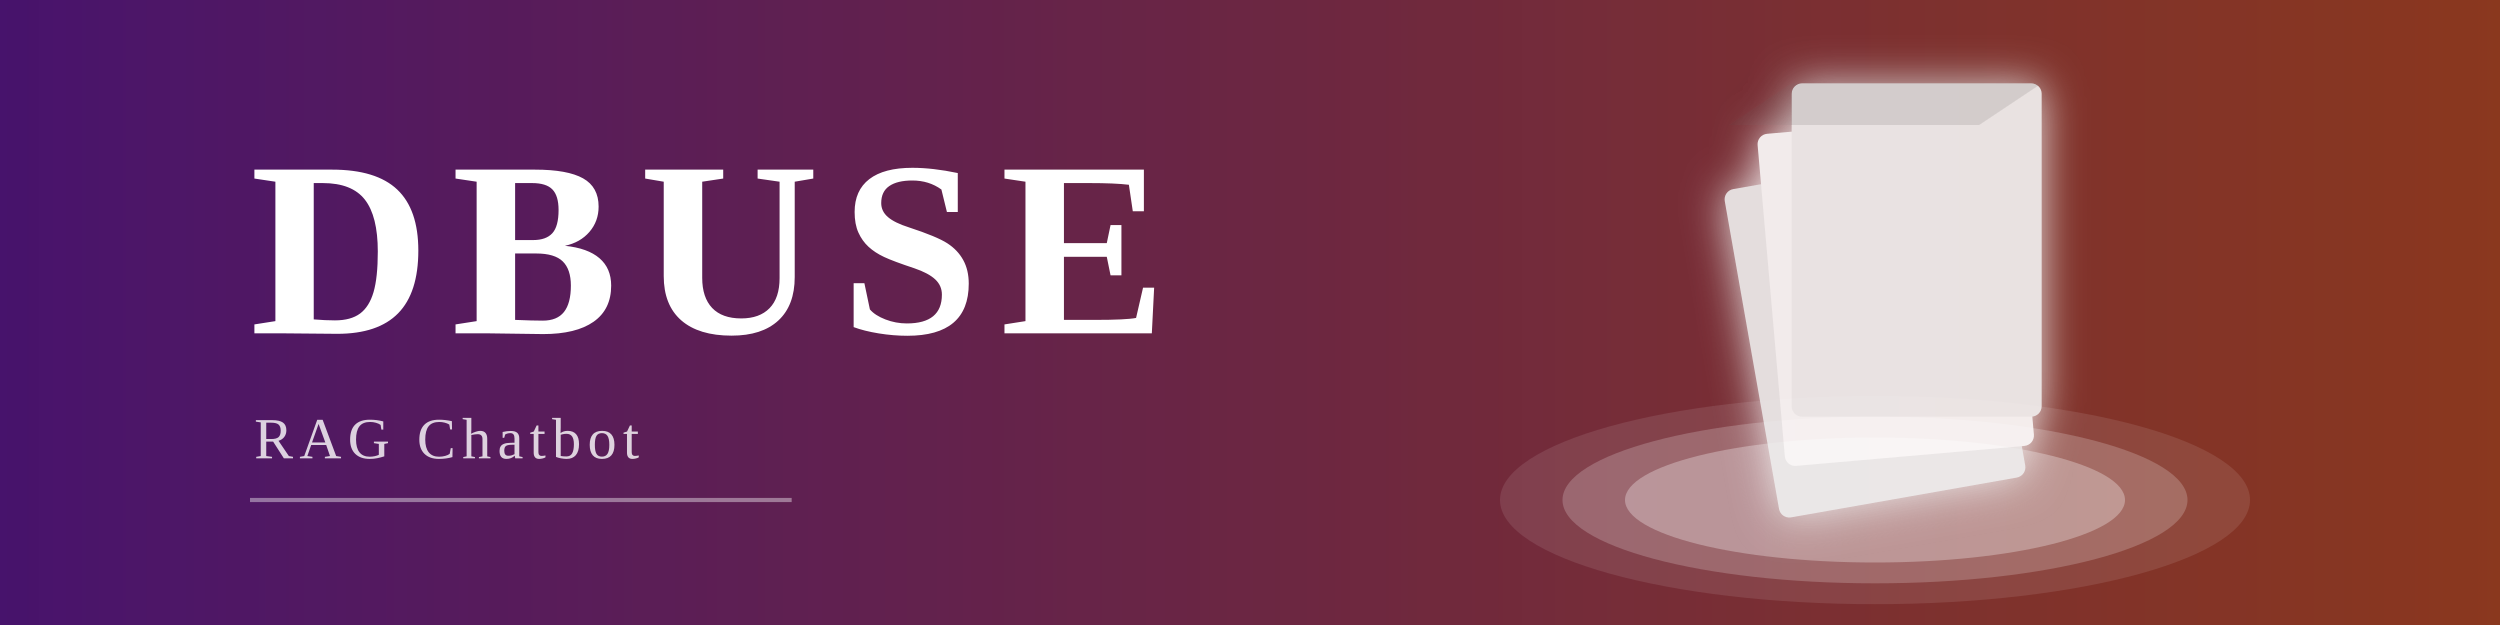
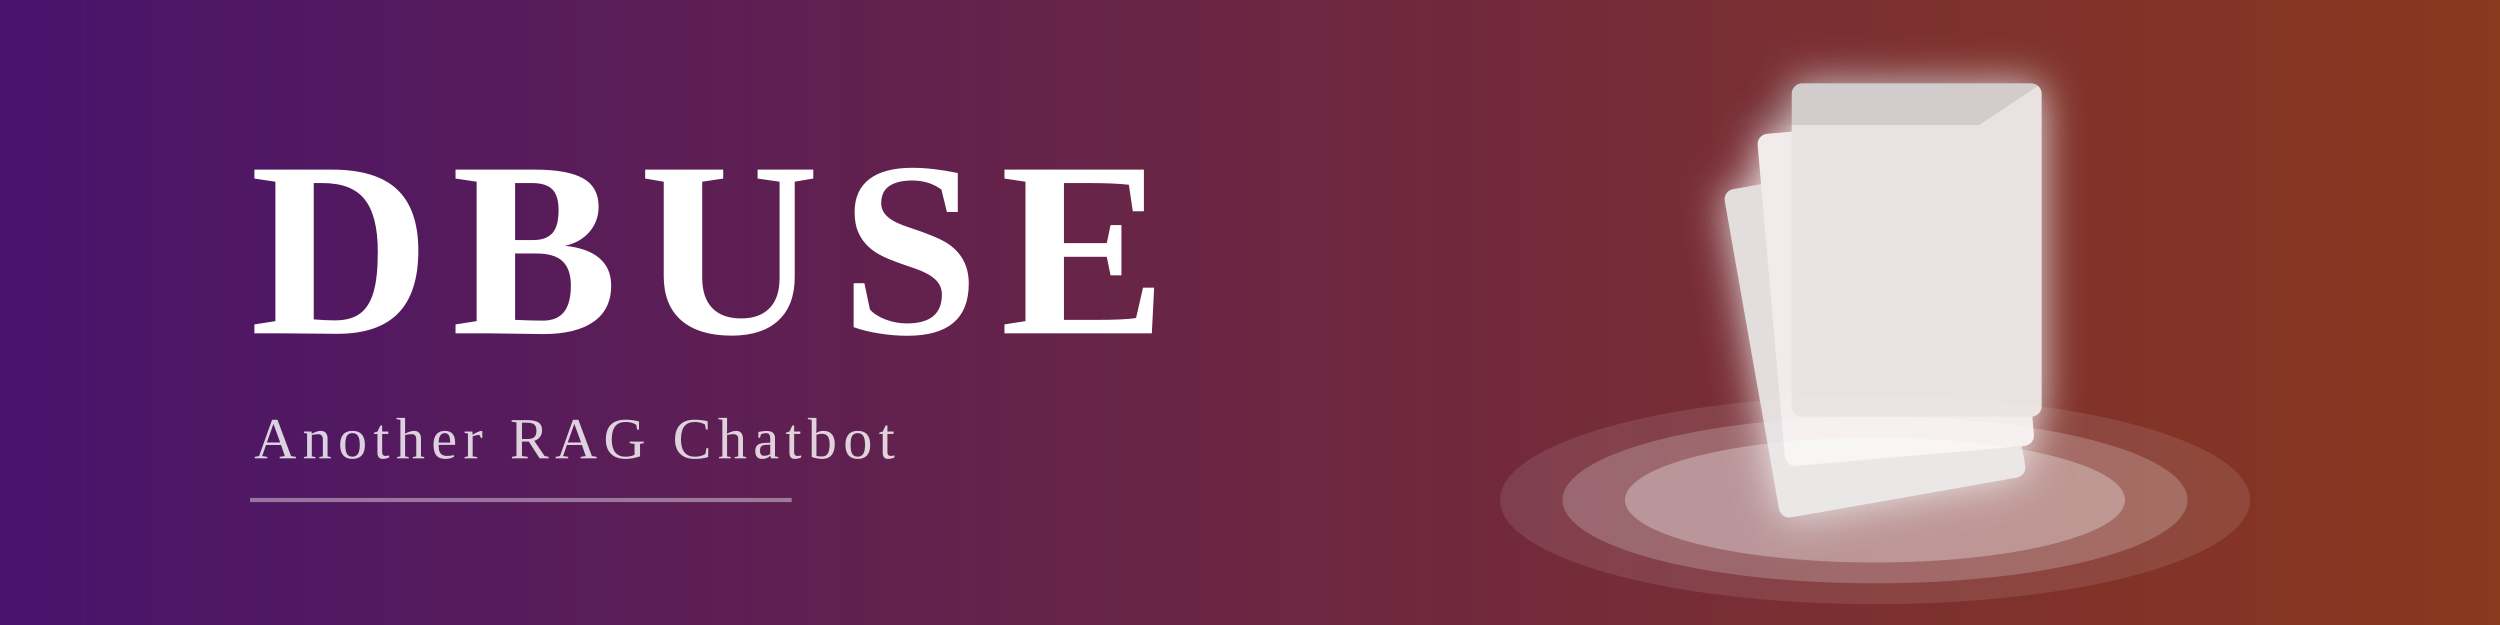
<svg xmlns="http://www.w3.org/2000/svg" viewBox="0 0 1200 300">
  <rect width="1200" height="300" fill="#1a1a1a" />
  <defs>
    <linearGradient id="grad" x1="0%" y1="0%" x2="100%" y2="0%">
      <stop offset="0%" style="stop-color:#6a0dad;stop-opacity:0.8" />
      <stop offset="100%" style="stop-color:#ff5722;stop-opacity:0.7" />
    </linearGradient>
    <filter id="glow" x="-50%" y="-50%" width="200%" height="200%">
      <feGaussianBlur stdDeviation="10" result="blur" />
      <feComposite in="SourceGraphic" in2="blur" operator="over" />
    </filter>
  </defs>
  <rect width="1200" height="300" fill="url(#grad)" opacity="0.7" />
  <g>
    <ellipse cx="900" cy="240" rx="180" ry="50" fill="white" opacity="0.1" />
    <ellipse cx="900" cy="240" rx="150" ry="40" fill="white" opacity="0.2" />
    <ellipse cx="900" cy="240" rx="120" ry="30" fill="white" opacity="0.3" />
  </g>
  <g filter="url(#glow)" opacity="0.9">
    <rect x="840" y="80" width="120" height="160" fill="#f0f0f0" rx="5" ry="5" transform="rotate(-10 900 160)" style="box-shadow: 0 4px 6px rgba(0,0,0,0.1);" />
    <rect x="850" y="60" width="120" height="160" fill="#ffffff" rx="5" ry="5" transform="rotate(-5 900 140)" style="box-shadow: 0 4px 6px rgba(0,0,0,0.1);" />
    <rect x="860" y="40" width="120" height="160" fill="#f5f5f5" rx="5" ry="5" style="box-shadow: 0 4px 6px rgba(0,0,0,0.1);" />
    <path d="M860 40 L980 40 L950 60 L830 60 Z" fill="rgba(0,0,0,0.1)" />
  </g>
  <text x="120" y="160" font-family="Didot, 'Bodoni MT', 'Times New Roman', serif" font-size="120" font-weight="bold" fill="white" text-anchor="start" style="letter-spacing: 10px; text-shadow: 0px 0px 15px rgba(255,255,255,0.3);">DBUSE</text>
-   <text x="122" y="220" font-family="Didot, 'Bodoni MT', 'Times New Roman', serif" font-size="28" fill="rgba(255,255,255,0.8)" text-anchor="start" style="letter-spacing: 3px;">RAG Chatbot</text>
+   <text x="122" y="220" font-family="Didot, 'Bodoni MT', 'Times New Roman', serif" font-size="28" fill="rgba(255,255,255,0.8)" text-anchor="start" style="letter-spacing: 3px;">Another RAG Chatbot</text>
  <line x1="120" y1="240" x2="380" y2="240" stroke="rgba(255,255,255,0.4)" stroke-width="2" />
</svg>
